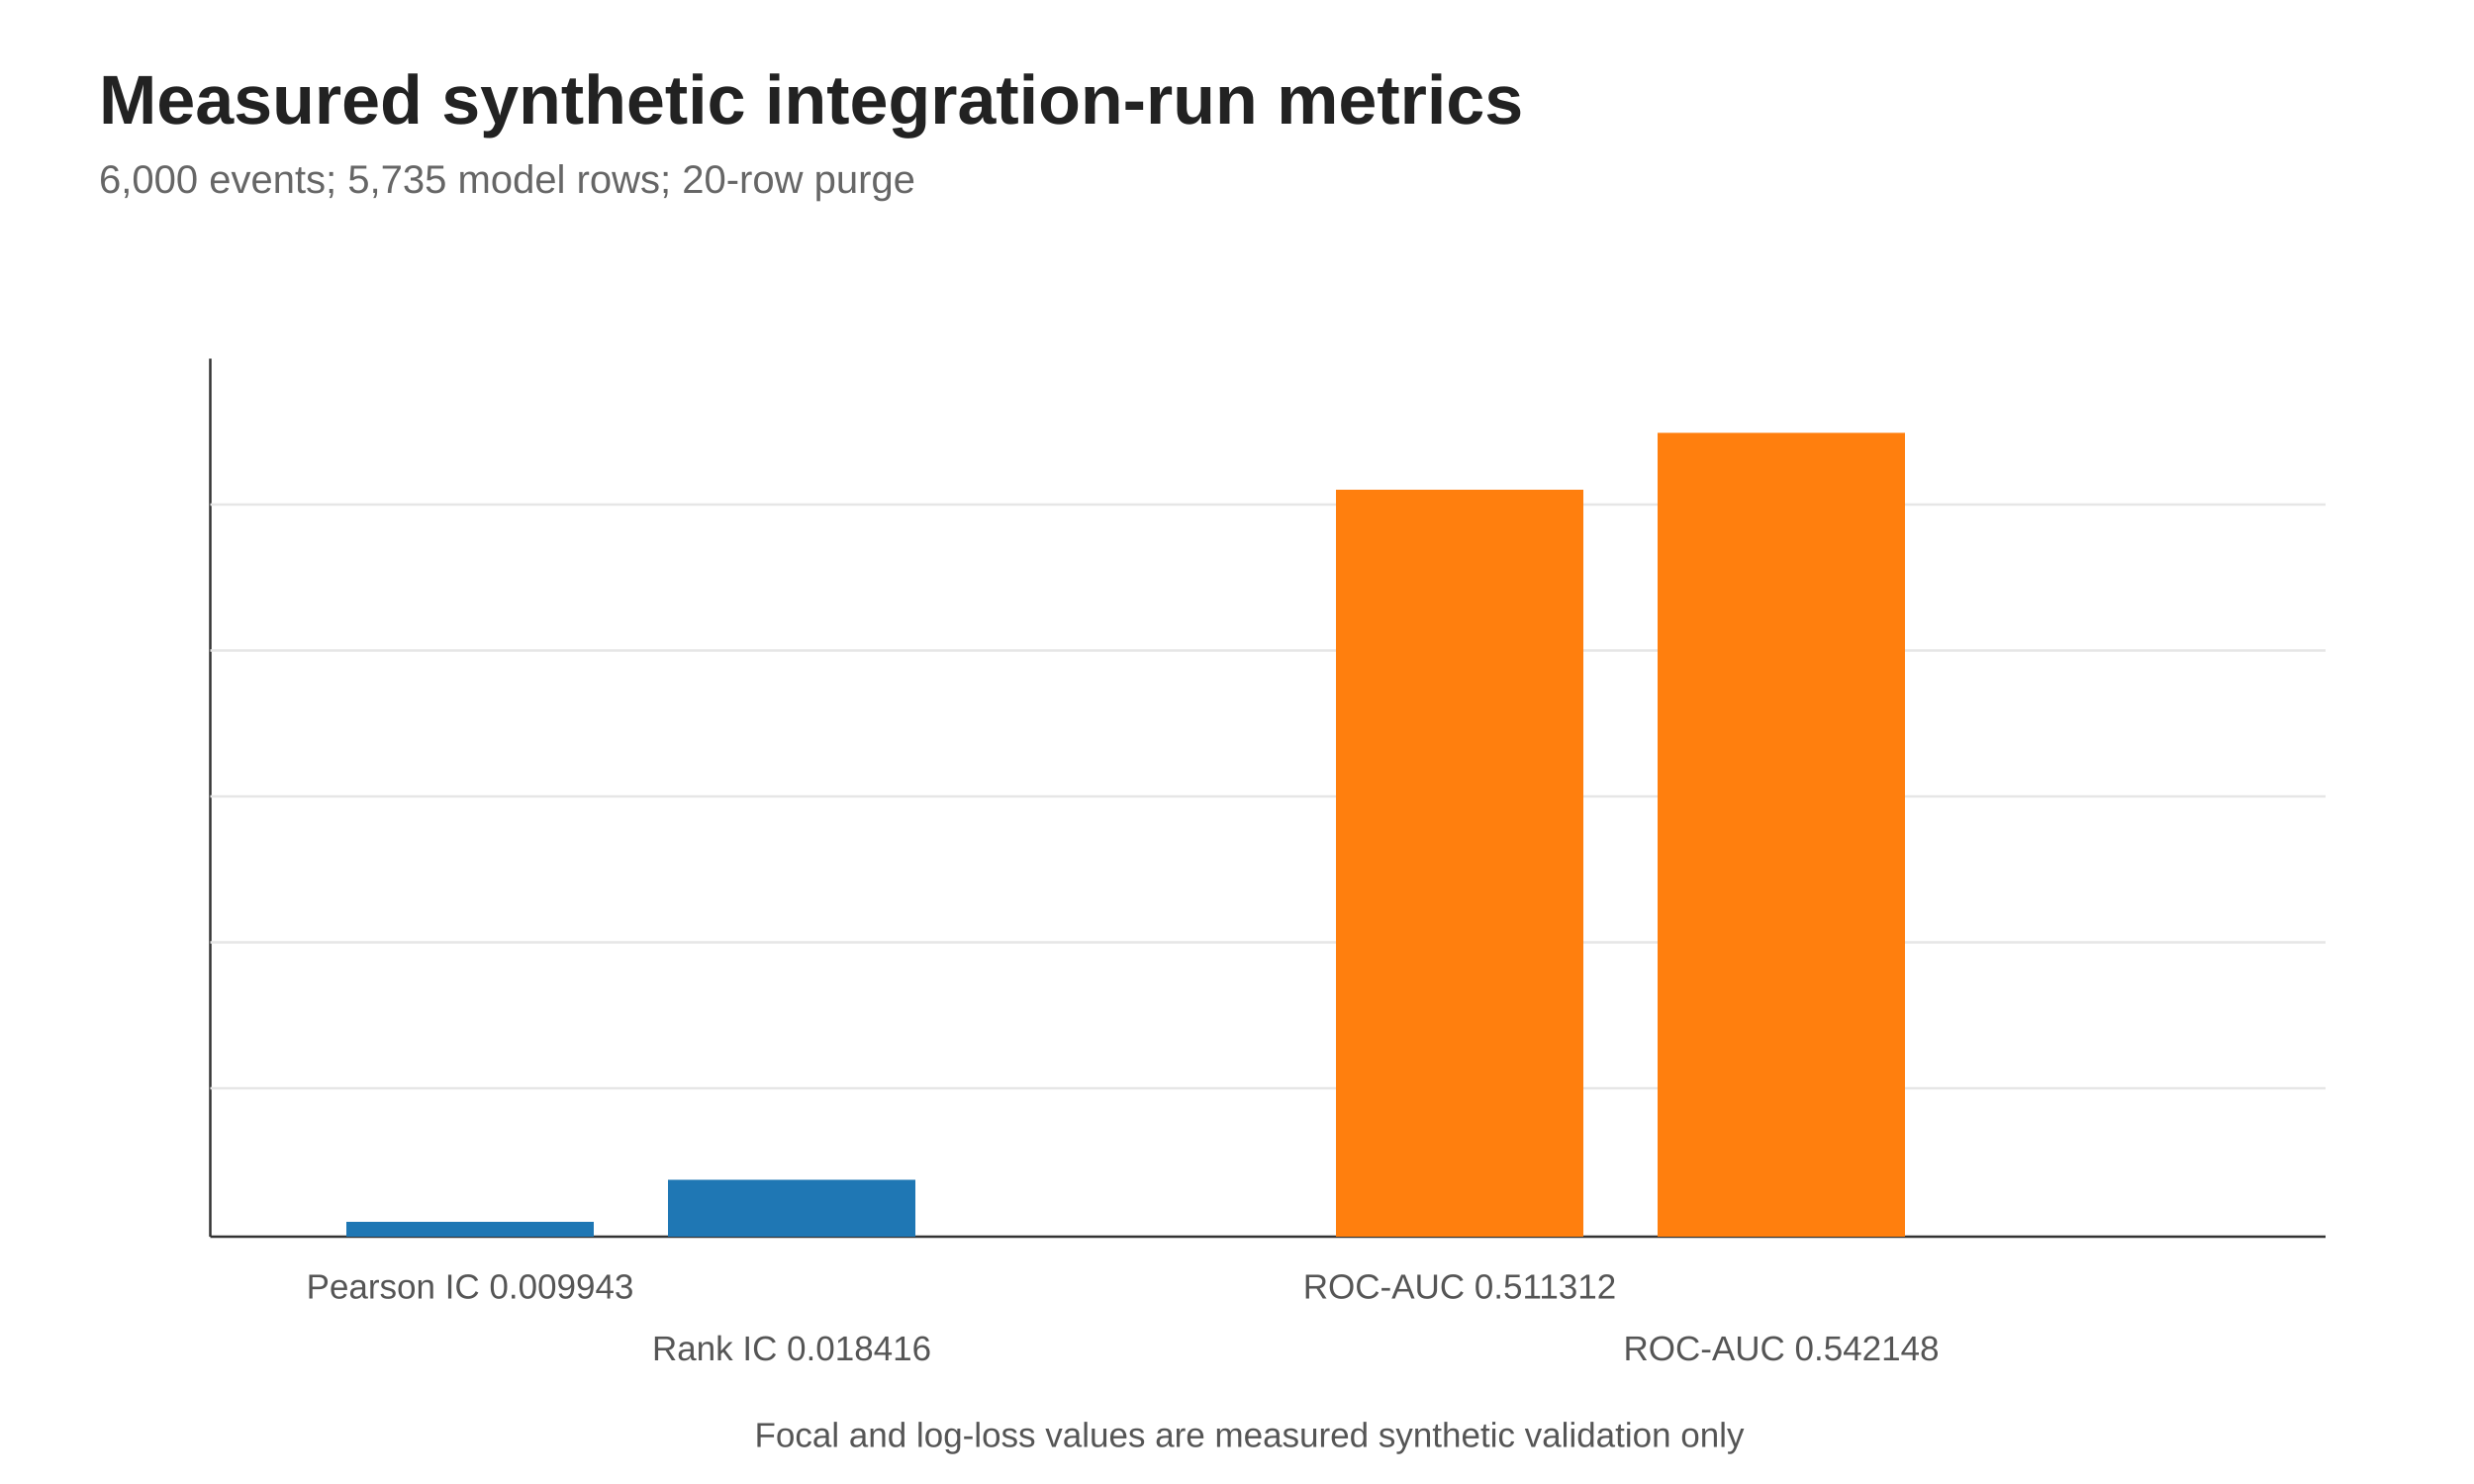
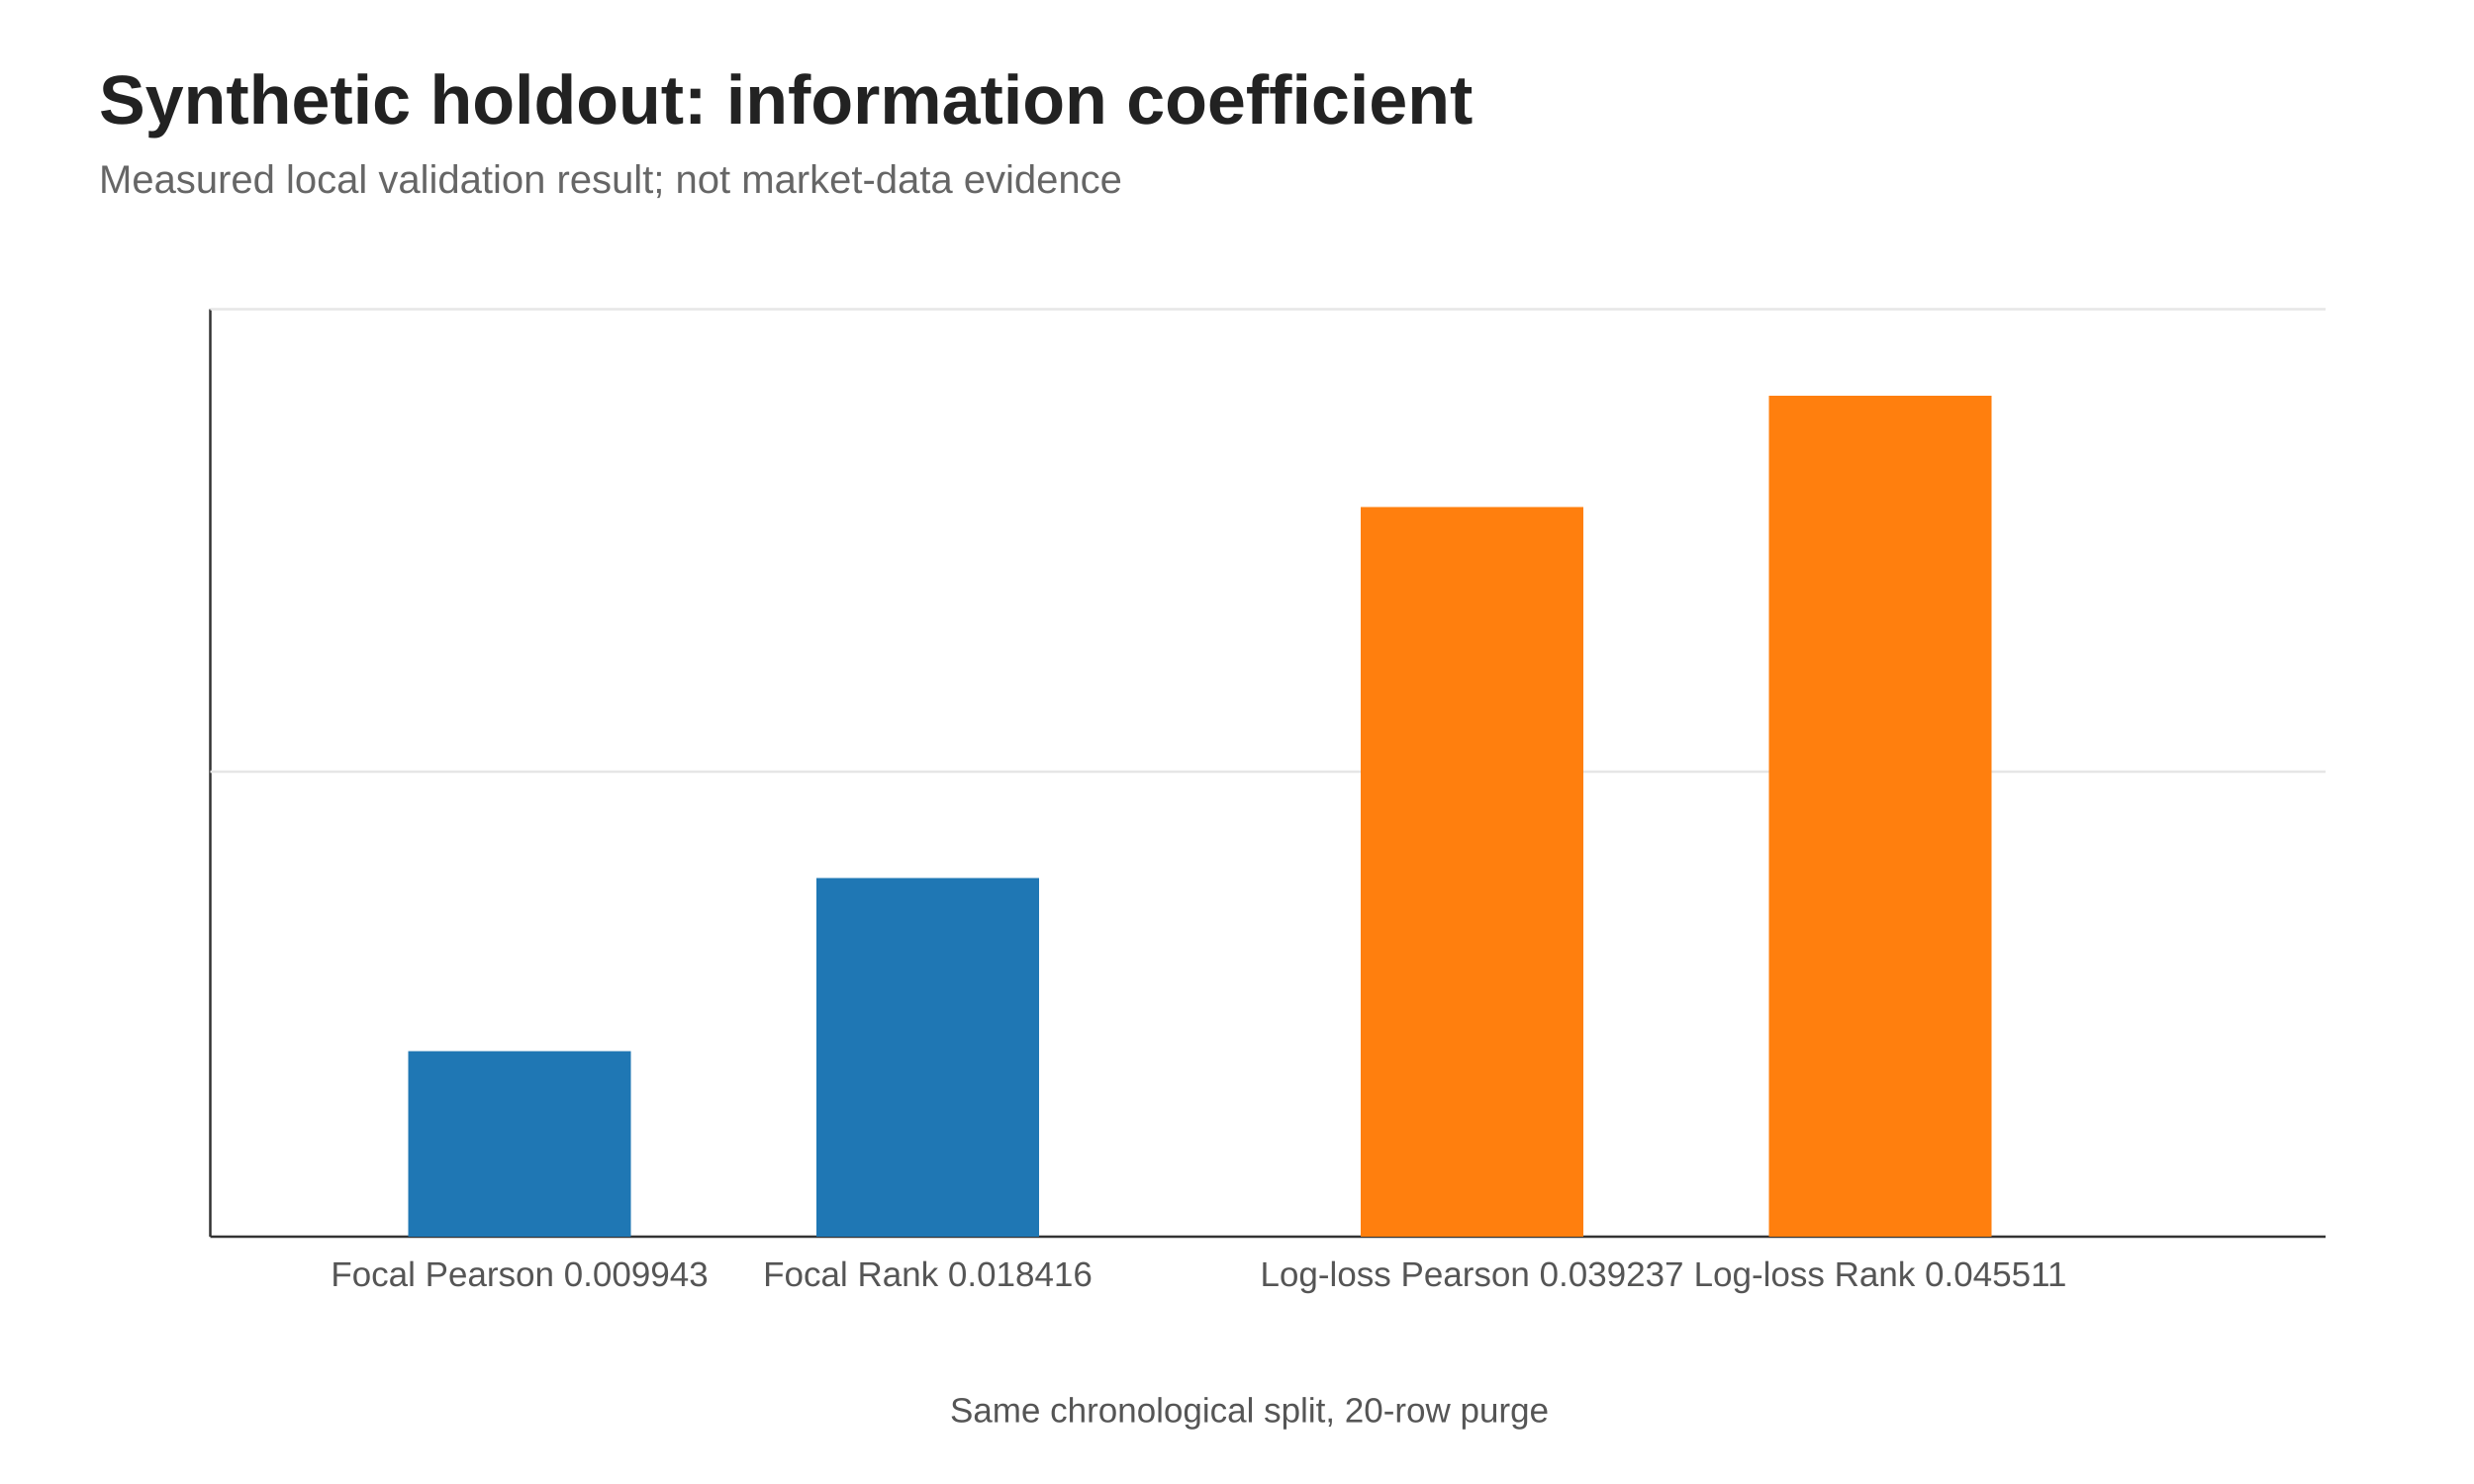
<svg xmlns="http://www.w3.org/2000/svg" width="1000" height="600">
  <rect width="100%" height="100%" fill="white" />
  <style>text{font-family:Arial,Helvetica,sans-serif;fill:#222}.title{font-size:28px;font-weight:600}.sub{font-size:16px;fill:#666}.axis{stroke:#333}.grid{stroke:#e6e6e6}.b1{stroke:#1f77b4;fill:none;stroke-width:3}.b2{stroke:#ff7f0e;fill:none;stroke-width:3}.p1{fill:#1f77b4}.p2{fill:#ff7f0e}.small{font-size:14px;fill:#555}.mono{font-family:Consolas,monospace;font-size:16px}</style>
-   <text x="40" y="50" class="title">Measured synthetic integration-run metrics</text>
-   <text x="40" y="78" class="sub">6,000 events; 5,735 model rows; 20-row purge</text>
+   <text x="40" y="50" class="title">Synthetic holdout: information coefficient</text>
+   <text x="40" y="78" class="sub">Measured local validation result; not market-data evidence</text>
  <line x1="85" y1="500" x2="940" y2="500" class="axis" />
-   <line x1="85" y1="145" x2="85" y2="500" class="axis" />
-   <line x1="85" y1="204" x2="940" y2="204" class="grid" />
-   <line x1="85" y1="263" x2="940" y2="263" class="grid" />
-   <line x1="85" y1="322" x2="940" y2="322" class="grid" />
-   <line x1="85" y1="381" x2="940" y2="381" class="grid" />
-   <line x1="85" y1="440" x2="940" y2="440" class="grid" />
-   <rect x="140" y="494" width="100" height="6" fill="#1f77b4" />
-   <rect x="270" y="477" width="100" height="23" fill="#1f77b4" />
-   <rect x="540" y="198" width="100" height="302" fill="#ff7f0e" />
-   <rect x="670" y="175" width="100" height="325" fill="#ff7f0e" />
-   <text x="190" y="525" text-anchor="middle" class="small">Pearson IC 0.009943</text>
-   <text x="320" y="550" text-anchor="middle" class="small">Rank IC 0.018416</text>
-   <text x="590" y="525" text-anchor="middle" class="small">ROC-AUC 0.511312</text>
-   <text x="720" y="550" text-anchor="middle" class="small">ROC-AUC 0.542148</text>
-   <text x="505" y="585" text-anchor="middle" class="small">Focal and log-loss values are measured synthetic validation only</text>
+   <line x1="85" y1="125" x2="85" y2="500" class="axis" />
+   <line x1="85" y1="312" x2="940" y2="312" class="grid" />
+   <line x1="85" y1="125" x2="940" y2="125" class="grid" />
+   <rect x="165" y="425" width="90" height="75" fill="#1f77b4" />
+   <rect x="330" y="355" width="90" height="145" fill="#1f77b4" />
+   <rect x="550" y="205" width="90" height="295" fill="#ff7f0e" />
+   <rect x="715" y="160" width="90" height="340" fill="#ff7f0e" />
+   <text x="210" y="520" text-anchor="middle" class="small">Focal Pearson 0.009943</text>
+   <text x="375" y="520" text-anchor="middle" class="small">Focal Rank 0.018416</text>
+   <text x="595" y="520" text-anchor="middle" class="small">Log-loss Pearson 0.039237</text>
+   <text x="760" y="520" text-anchor="middle" class="small">Log-loss Rank 0.045511</text>
+   <text x="505" y="575" text-anchor="middle" class="small">Same chronological split, 20-row purge</text>
</svg>
